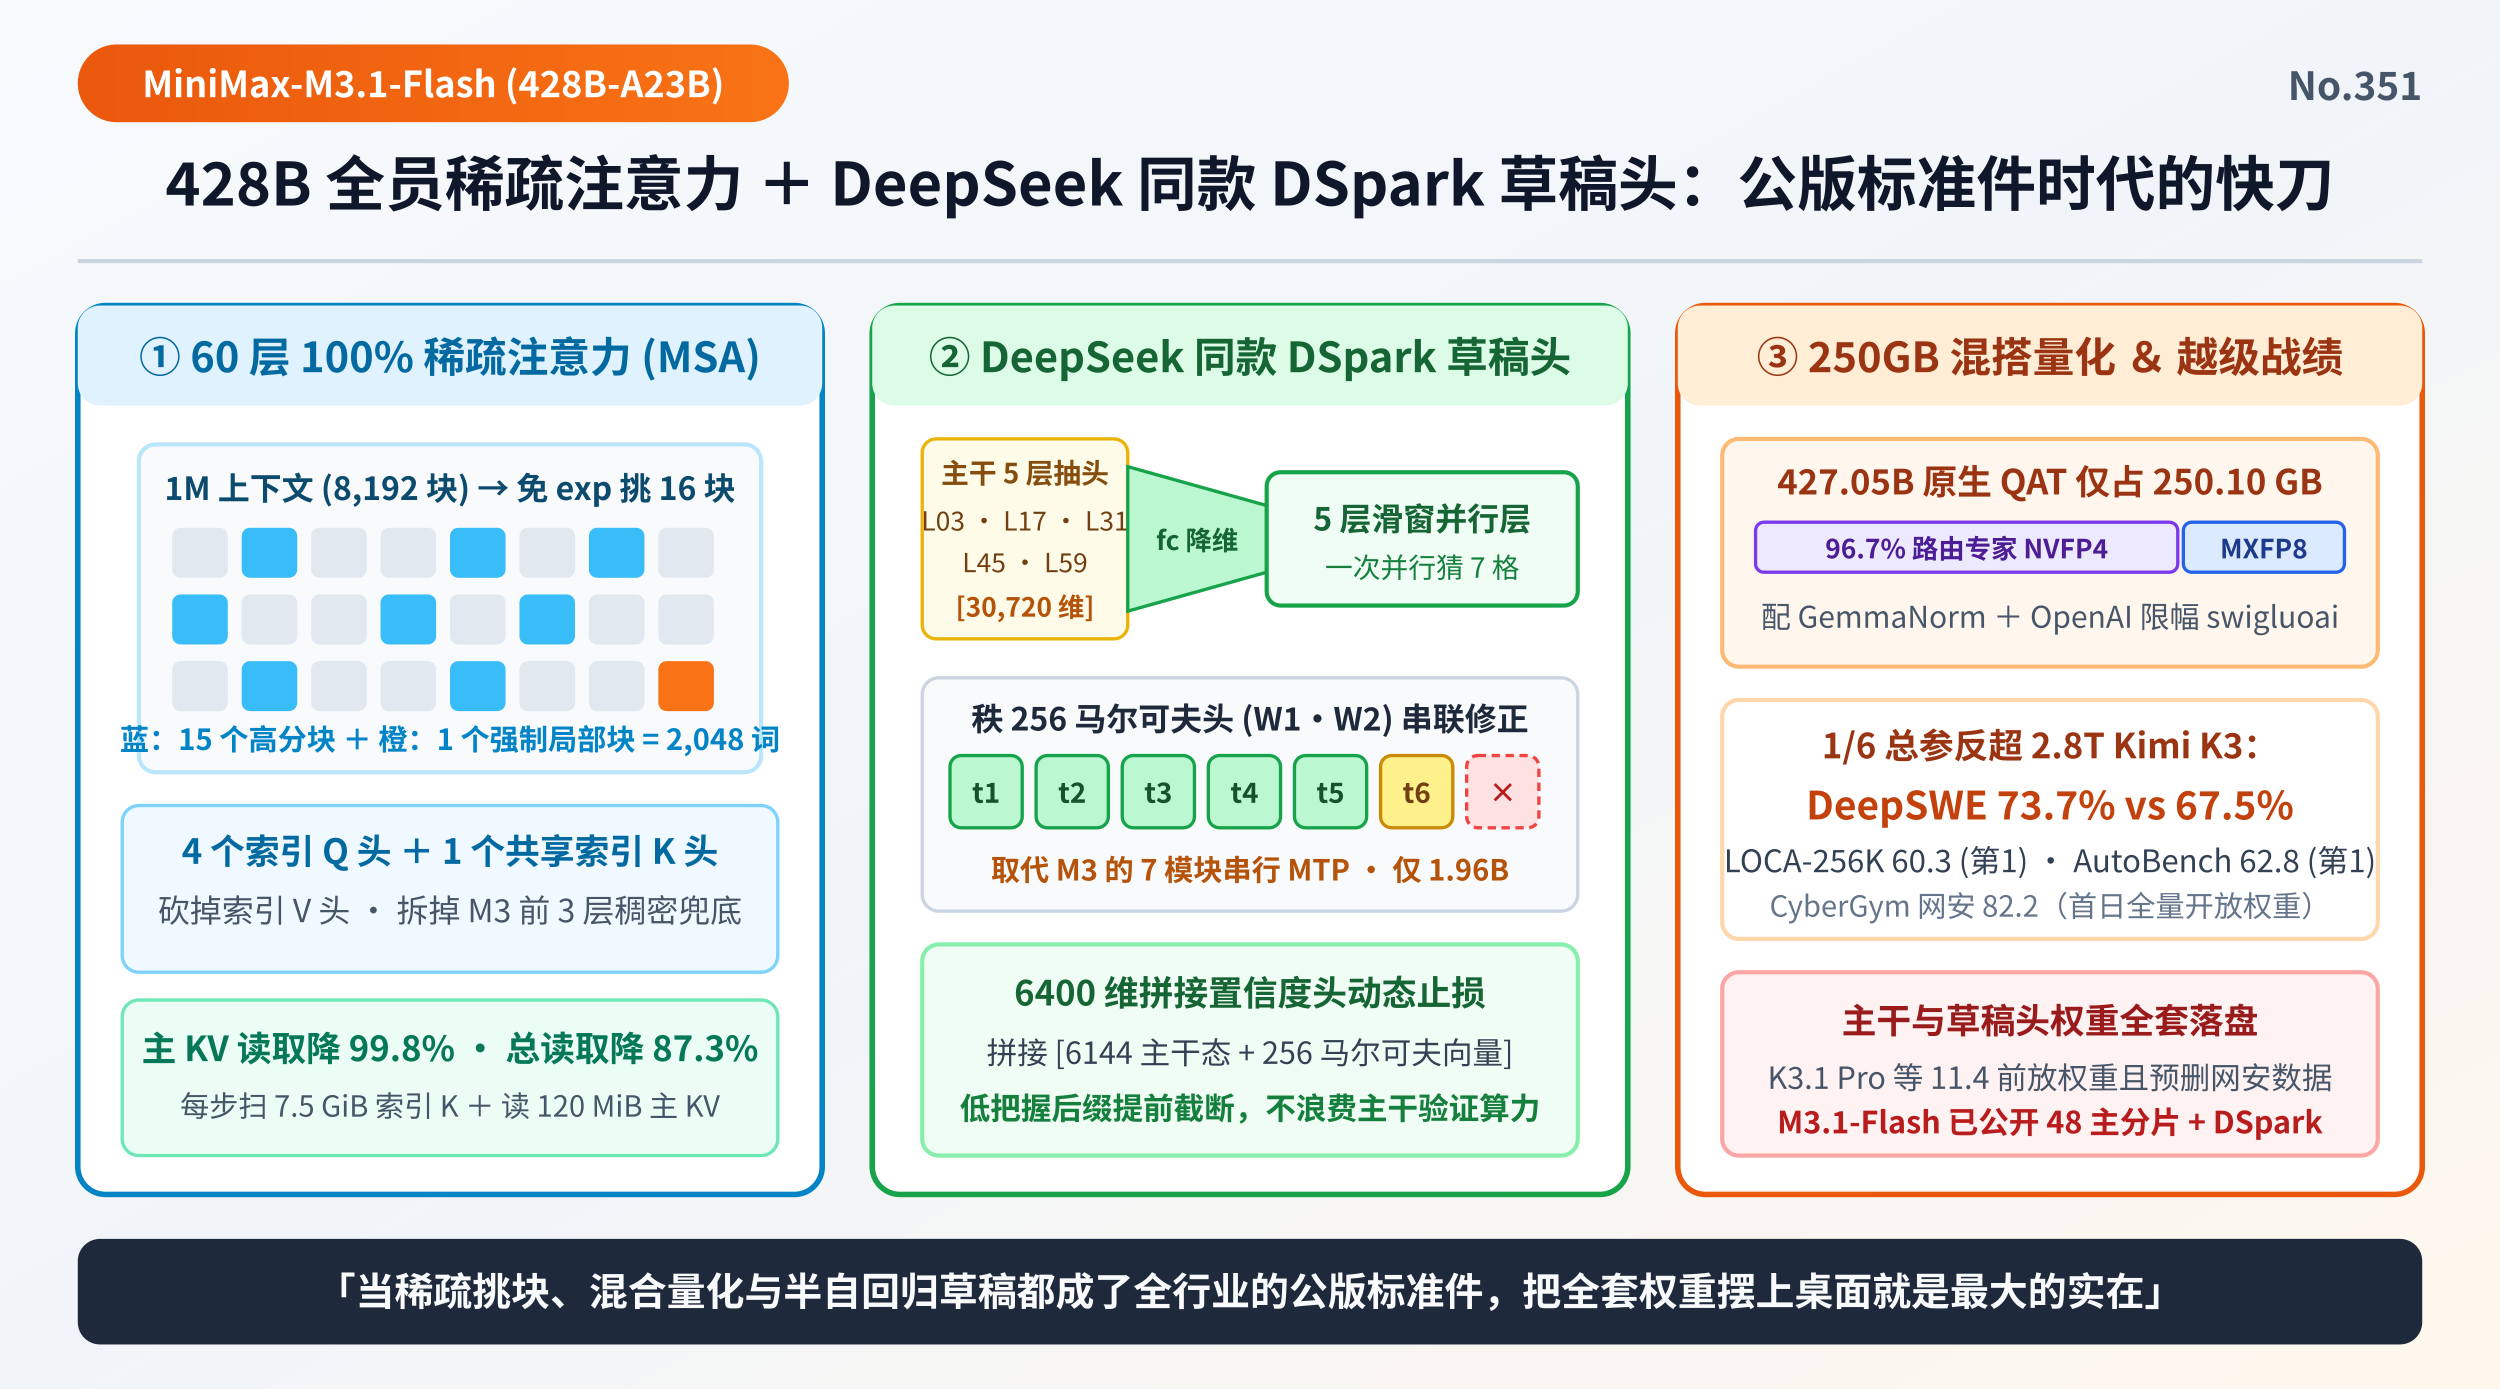
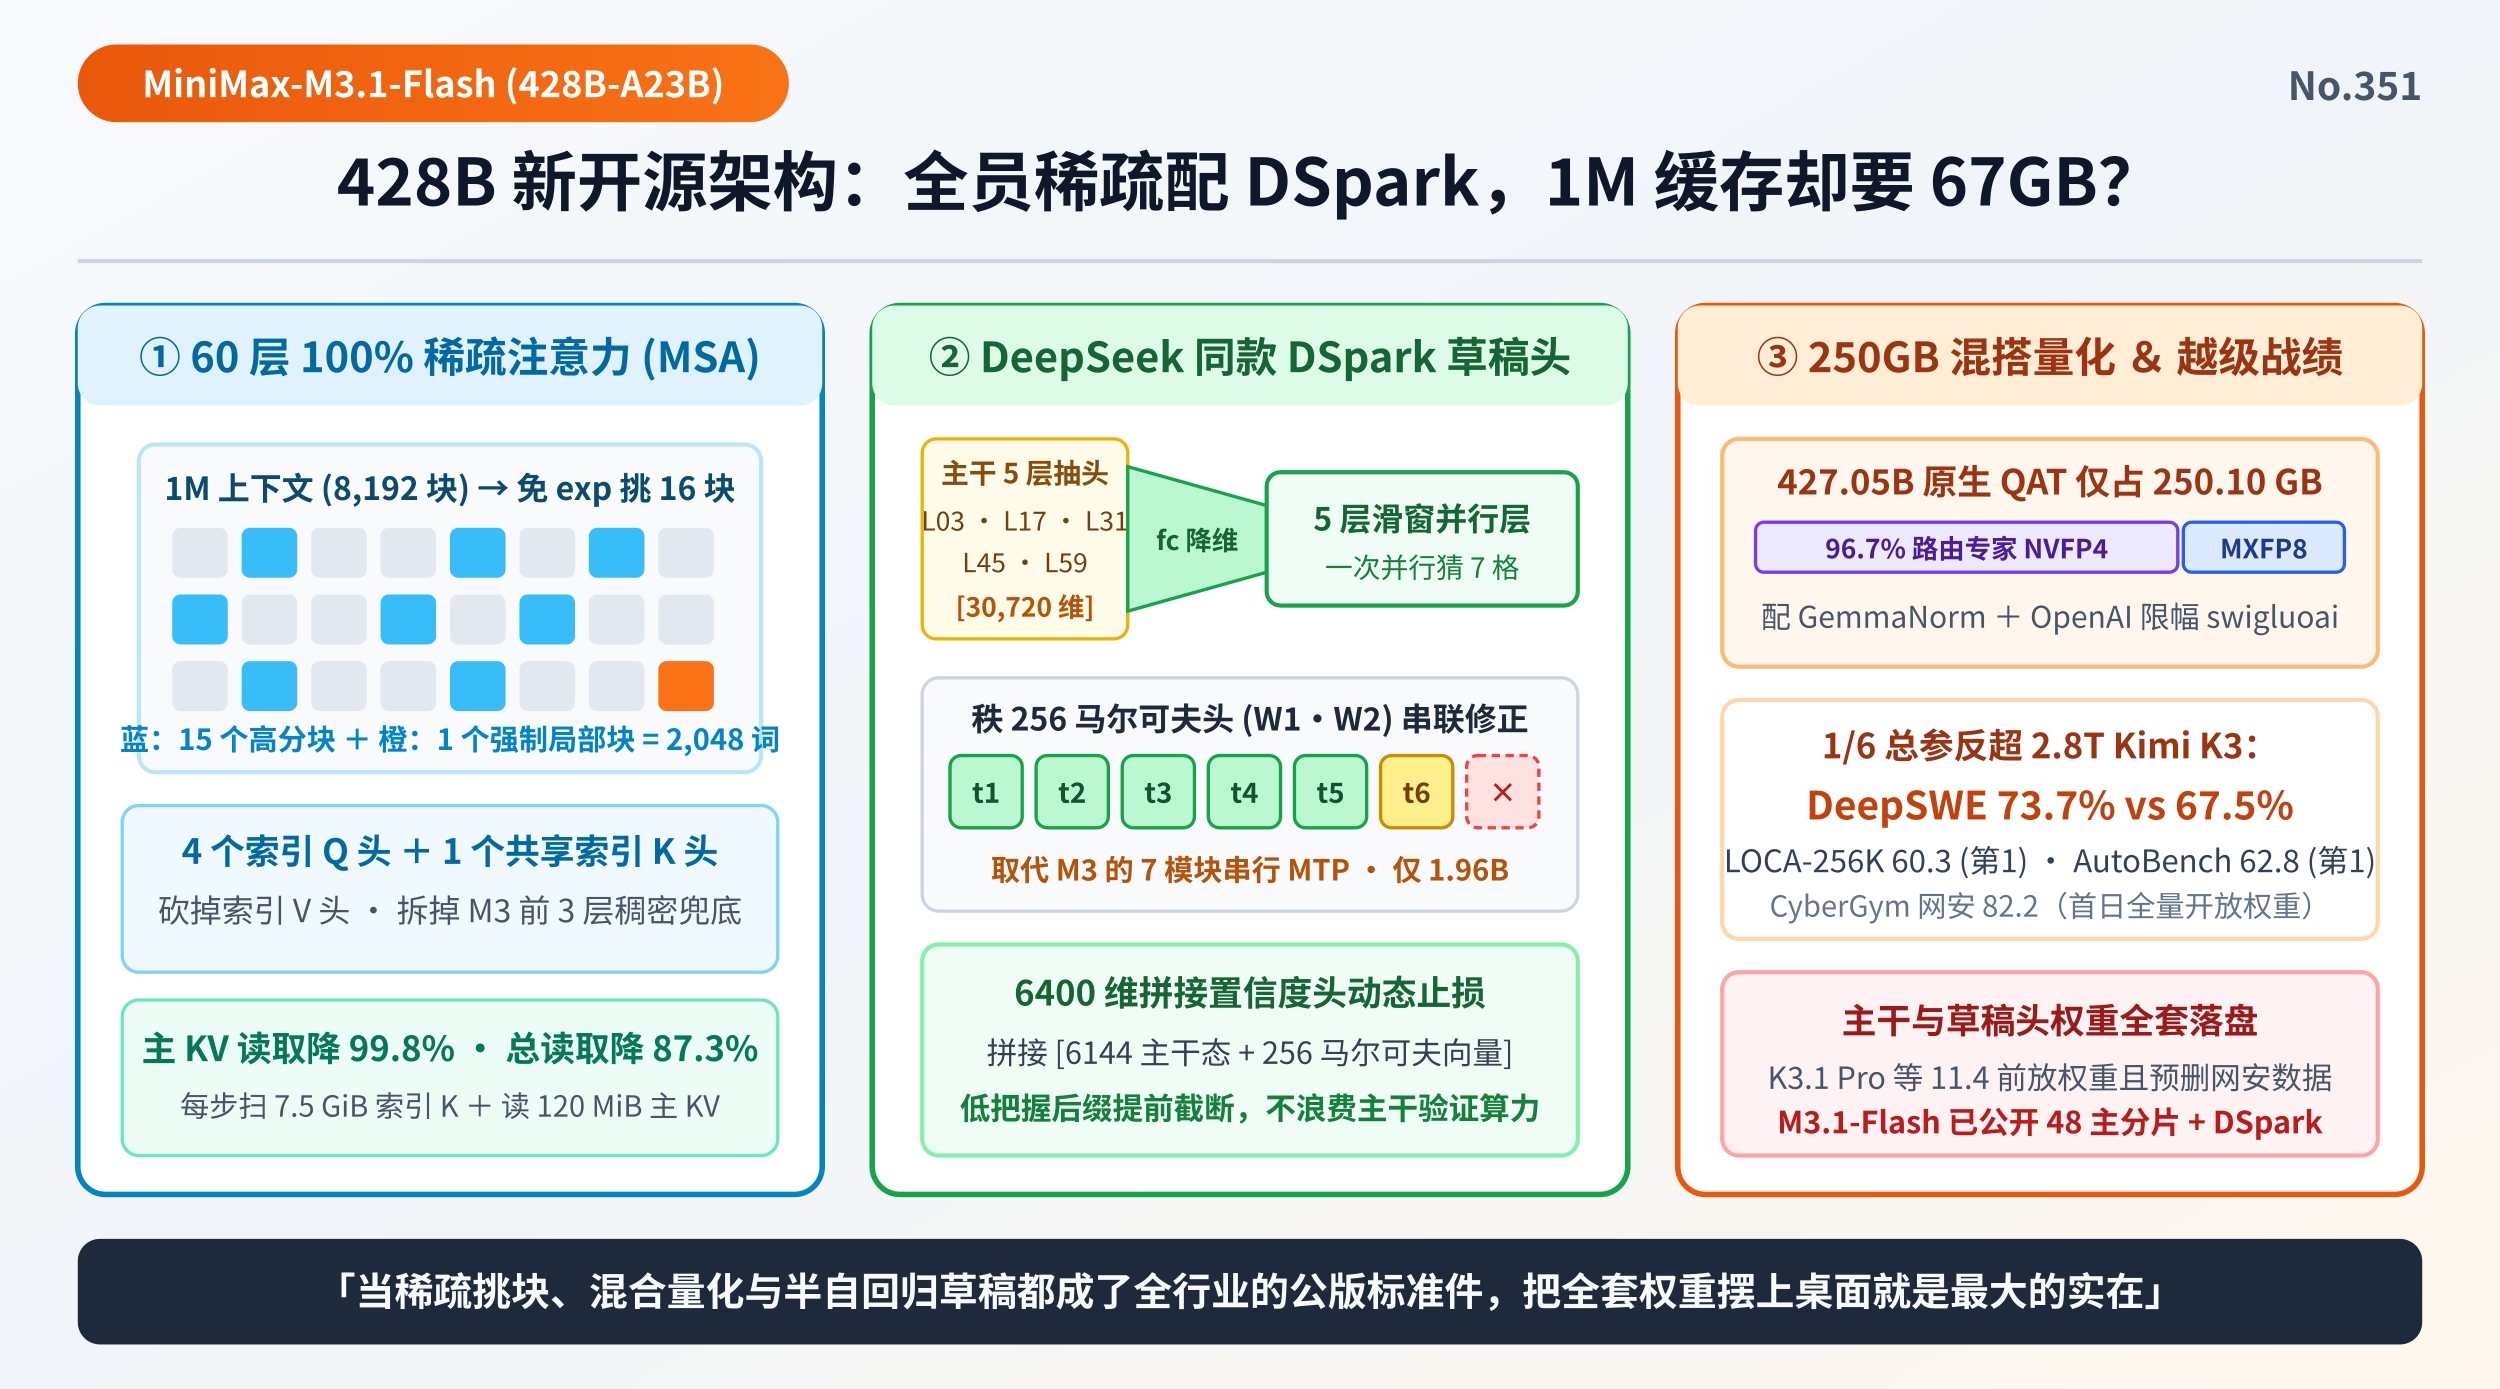
<svg xmlns="http://www.w3.org/2000/svg" viewBox="0 0 900 500" width="900" height="500" font-family="'WenQuanYi Micro Hei', 'Noto Sans CJK SC', sans-serif">
  <defs>
    <linearGradient id="bg351" x1="0" y1="0" x2="1" y2="1">
      <stop offset="0" stop-color="#f8fafc" />
      <stop offset="0.5" stop-color="#f1f5f9" />
      <stop offset="1" stop-color="#fff7ed" />
    </linearGradient>
    <linearGradient id="mmorange" x1="0" y1="0" x2="1" y2="0">
      <stop offset="0" stop-color="#ea580c" />
      <stop offset="1" stop-color="#f97316" />
    </linearGradient>
  </defs>
  <rect width="900" height="500" fill="url(#bg351)" />
  <rect x="28" y="16" width="256" height="28" rx="14" fill="url(#mmorange)" />
  <text x="156" y="35" text-anchor="middle" fill="#ffffff" font-size="13" font-weight="bold">MiniMax-M3.1-Flash (428B-A23B)</text>
  <text x="872" y="36" text-anchor="end" fill="#475569" font-size="14" font-weight="bold">No.351</text>
-   <text x="450" y="74" text-anchor="middle" fill="#0f172a" font-size="21.5" font-weight="bold">428B 全员稀疏注意力 ＋ DeepSeek 同款 DSpark 草稿头：公版标准件时代的快刀</text>
+   <text x="450" y="74" text-anchor="middle" fill="#0f172a" font-size="23.5" font-weight="bold">428B 新开源架构：全员稀疏配 DSpark，1M 缓存却要 67GB？</text>
  <line x1="28" y1="94" x2="872" y2="94" stroke="#cbd5e1" stroke-width="1.5" />
  <g transform="translate(28, 110)">
    <rect x="0" y="0" width="268" height="320" rx="10" fill="#ffffff" stroke="#0284c7" stroke-width="2" />
    <rect x="0" y="0" width="268" height="36" rx="8" fill="#e0f2fe" />
    <text x="134" y="24" text-anchor="middle" fill="#0369a1" font-size="15" font-weight="bold">① 60 层 100% 稀疏注意力 (MSA)</text>
    <g transform="translate(22, 50)">
      <rect x="0" y="0" width="224" height="118" rx="6" fill="#f8fafc" stroke="#bae6fd" stroke-width="1.5" />
      <text x="112" y="20" text-anchor="middle" fill="#0c4a6e" font-size="11.5" font-weight="bold">1M 上下文 (8,192 块) → 免 exp 挑 16 块</text>
      <rect x="12" y="30" width="20" height="18" rx="3" fill="#e2e8f0" />
      <rect x="37" y="30" width="20" height="18" rx="3" fill="#38bdf8" />
      <rect x="62" y="30" width="20" height="18" rx="3" fill="#e2e8f0" />
      <rect x="87" y="30" width="20" height="18" rx="3" fill="#e2e8f0" />
      <rect x="112" y="30" width="20" height="18" rx="3" fill="#38bdf8" />
      <rect x="137" y="30" width="20" height="18" rx="3" fill="#e2e8f0" />
      <rect x="162" y="30" width="20" height="18" rx="3" fill="#38bdf8" />
      <rect x="187" y="30" width="20" height="18" rx="3" fill="#e2e8f0" />
      <rect x="12" y="54" width="20" height="18" rx="3" fill="#38bdf8" />
      <rect x="37" y="54" width="20" height="18" rx="3" fill="#e2e8f0" />
      <rect x="62" y="54" width="20" height="18" rx="3" fill="#e2e8f0" />
      <rect x="87" y="54" width="20" height="18" rx="3" fill="#38bdf8" />
      <rect x="112" y="54" width="20" height="18" rx="3" fill="#e2e8f0" />
      <rect x="137" y="54" width="20" height="18" rx="3" fill="#38bdf8" />
      <rect x="162" y="54" width="20" height="18" rx="3" fill="#e2e8f0" />
      <rect x="187" y="54" width="20" height="18" rx="3" fill="#e2e8f0" />
      <rect x="12" y="78" width="20" height="18" rx="3" fill="#e2e8f0" />
      <rect x="37" y="78" width="20" height="18" rx="3" fill="#38bdf8" />
      <rect x="62" y="78" width="20" height="18" rx="3" fill="#e2e8f0" />
      <rect x="87" y="78" width="20" height="18" rx="3" fill="#e2e8f0" />
      <rect x="112" y="78" width="20" height="18" rx="3" fill="#38bdf8" />
      <rect x="137" y="78" width="20" height="18" rx="3" fill="#e2e8f0" />
      <rect x="162" y="78" width="20" height="18" rx="3" fill="#e2e8f0" />
      <rect x="187" y="78" width="20" height="18" rx="3" fill="#f97316" />
      <text x="112" y="110" text-anchor="middle" fill="#0284c7" font-size="10.5" font-weight="bold">蓝：15 个高分块 ＋ 橙：1 个强制局部块 = 2,048 词</text>
    </g>
    <rect x="16" y="180" width="236" height="60" rx="6" fill="#f0f9ff" stroke="#7dd3fc" stroke-width="1.2" />
    <text x="134" y="201" text-anchor="middle" fill="#0369a1" font-size="12.5" font-weight="bold">4 个索引 Q 头 ＋ 1 个共享索引 K 头</text>
    <text x="134" y="222" text-anchor="middle" fill="#475569" font-size="11.5">砍掉索引 V 头 · 拆掉 M3 前 3 层稠密兜底</text>
    <rect x="16" y="250" width="236" height="56" rx="6" fill="#ecfdf5" stroke="#6ee7b7" stroke-width="1.2" />
    <text x="134" y="272" text-anchor="middle" fill="#047857" font-size="12.5" font-weight="bold">主 KV 读取降 99.8% · 总读取降 87.3%</text>
    <text x="134" y="292" text-anchor="middle" fill="#475569" font-size="10.5">每步扫 7.5 GiB 索引 K ＋ 读 120 MiB 主 KV</text>
  </g>
  <g transform="translate(314, 110)">
    <rect x="0" y="0" width="272" height="320" rx="10" fill="#ffffff" stroke="#16a34a" stroke-width="2" />
    <rect x="0" y="0" width="272" height="36" rx="8" fill="#dcfce7" />
    <text x="136" y="24" text-anchor="middle" fill="#166534" font-size="15" font-weight="bold">② DeepSeek 同款 DSpark 草稿头</text>
    <g transform="translate(18, 48)">
      <rect x="0" y="0" width="74" height="72" rx="5" fill="#fefce8" stroke="#eab308" stroke-width="1.2" />
      <text x="37" y="16" text-anchor="middle" fill="#854d0e" font-size="10" font-weight="bold">主干 5 层抽头</text>
      <text x="37" y="33" text-anchor="middle" fill="#713f12" font-size="9.5">L03 · L17 · L31</text>
      <text x="37" y="48" text-anchor="middle" fill="#713f12" font-size="9.5">L45 · L59</text>
      <text x="37" y="64" text-anchor="middle" fill="#b45309" font-size="9.5" font-weight="bold">[30,720 维]</text>
      <polygon points="74,10 124,24 124,48 74,62" fill="#bbf7d0" stroke="#16a34a" stroke-width="1.2" />
      <text x="99" y="40" text-anchor="middle" fill="#166534" font-size="9.5" font-weight="bold">fc 降维</text>
      <rect x="124" y="12" width="112" height="48" rx="5" fill="#f0fdf4" stroke="#16a34a" stroke-width="1.5" />
      <text x="180" y="33" text-anchor="middle" fill="#166534" font-size="11.5" font-weight="bold">5 层滑窗并行层</text>
      <text x="180" y="50" text-anchor="middle" fill="#15803d" font-size="10">一次并行猜 7 格</text>
    </g>
    <g transform="translate(18, 134)">
      <rect x="0" y="0" width="236" height="84" rx="6" fill="#f8fafc" stroke="#cbd5e1" stroke-width="1.2" />
      <text x="118" y="19" text-anchor="middle" fill="#1e293b" font-size="11.5" font-weight="bold">秩 256 马尔可夫头 (W1·W2) 串联修正</text>
      <rect x="10" y="28" width="26" height="26" rx="4" fill="#bbf7d0" stroke="#16a34a" stroke-width="1.2" />
      <rect x="41" y="28" width="26" height="26" rx="4" fill="#bbf7d0" stroke="#16a34a" stroke-width="1.2" />
      <rect x="72" y="28" width="26" height="26" rx="4" fill="#bbf7d0" stroke="#16a34a" stroke-width="1.2" />
      <rect x="103" y="28" width="26" height="26" rx="4" fill="#bbf7d0" stroke="#16a34a" stroke-width="1.2" />
      <rect x="134" y="28" width="26" height="26" rx="4" fill="#bbf7d0" stroke="#16a34a" stroke-width="1.2" />
      <rect x="165" y="28" width="26" height="26" rx="4" fill="#fef08a" stroke="#ca8a04" stroke-width="1.2" />
      <rect x="196" y="28" width="26" height="26" rx="4" fill="#fee2e2" stroke="#ef4444" stroke-width="1.2" stroke-dasharray="3,2" />
      <text x="23" y="45" text-anchor="middle" fill="#14532d" font-size="10" font-weight="bold">t1</text>
      <text x="54" y="45" text-anchor="middle" fill="#14532d" font-size="10" font-weight="bold">t2</text>
      <text x="85" y="45" text-anchor="middle" fill="#14532d" font-size="10" font-weight="bold">t3</text>
      <text x="116" y="45" text-anchor="middle" fill="#14532d" font-size="10" font-weight="bold">t4</text>
      <text x="147" y="45" text-anchor="middle" fill="#14532d" font-size="10" font-weight="bold">t5</text>
      <text x="178" y="45" text-anchor="middle" fill="#713f12" font-size="10" font-weight="bold">t6</text>
      <text x="209" y="45" text-anchor="middle" fill="#b91c1c" font-size="10" font-weight="bold">×</text>
      <text x="118" y="73" text-anchor="middle" fill="#b45309" font-size="10.5" font-weight="bold">取代 M3 的 7 模块串行 MTP · 仅 1.96B</text>
    </g>
    <rect x="18" y="230" width="236" height="76" rx="6" fill="#f0fdf4" stroke="#86efac" stroke-width="1.5" />
    <text x="136" y="252" text-anchor="middle" fill="#166534" font-size="12.5" font-weight="bold">6400 维拼接置信度头动态止损</text>
    <text x="136" y="273" text-anchor="middle" fill="#334155" font-size="11">拼接 [6144 主干态 + 256 马尔可夫向量]</text>
    <text x="136" y="293" text-anchor="middle" fill="#15803d" font-size="11" font-weight="bold">低把握后缀提前截断，不浪费主干验证算力</text>
  </g>
  <g transform="translate(604, 110)">
    <rect x="0" y="0" width="268" height="320" rx="10" fill="#ffffff" stroke="#ea580c" stroke-width="2" />
    <rect x="0" y="0" width="268" height="36" rx="8" fill="#ffedd5" />
    <text x="134" y="24" text-anchor="middle" fill="#9a3412" font-size="15" font-weight="bold">③ 250GB 混搭量化 ＆ 越级战绩</text>
    <rect x="16" y="48" width="236" height="82" rx="6" fill="#fff7ed" stroke="#fdba74" stroke-width="1.5" />
    <text x="134" y="68" text-anchor="middle" fill="#9a3412" font-size="12.5" font-weight="bold">427.05B 原生 QAT 仅占 250.10 GB</text>
    <rect x="28" y="78" width="152" height="18" rx="3" fill="#ede9fe" stroke="#7c3aed" stroke-width="1.2" />
    <text x="104" y="91" text-anchor="middle" fill="#4c1d95" font-size="9.5" font-weight="bold">96.7% 路由专家 NVFP4</text>
    <rect x="182" y="78" width="58" height="18" rx="3" fill="#dbeafe" stroke="#2563eb" stroke-width="1.2" />
    <text x="211" y="91" text-anchor="middle" fill="#1e3a8a" font-size="9.5" font-weight="bold">MXFP8</text>
    <text x="134" y="116" text-anchor="middle" fill="#475569" font-size="10.8">配 GemmaNorm ＋ OpenAI 限幅 swigluoai</text>
    <rect x="16" y="142" width="236" height="86" rx="6" fill="#ffffff" stroke="#fed7aa" stroke-width="1.5" />
    <text x="134" y="163" text-anchor="middle" fill="#9a3412" font-size="12.5" font-weight="bold">1/6 总参反超 2.8T Kimi K3：</text>
    <text x="134" y="185" text-anchor="middle" fill="#c2410c" font-size="14" font-weight="bold">DeepSWE 73.7% vs 67.5%</text>
    <text x="134" y="204" text-anchor="middle" fill="#334155" font-size="11.2">LOCA-256K 60.3 (第1) · AutoBench 62.8 (第1)</text>
    <text x="134" y="220" text-anchor="middle" fill="#64748b" font-size="10.5">CyberGym 网安 82.2（首日全量开放权重）</text>
    <rect x="16" y="240" width="236" height="66" rx="6" fill="#fef2f2" stroke="#fca5a5" stroke-width="1.5" />
    <text x="134" y="262" text-anchor="middle" fill="#991b1b" font-size="12.5" font-weight="bold">主干与草稿头权重全套落盘</text>
    <text x="134" y="282" text-anchor="middle" fill="#475569" font-size="11">K3.1 Pro 等 11.4 前放权重且预删网安数据</text>
    <text x="134" y="298" text-anchor="middle" fill="#b91c1c" font-size="11" font-weight="bold">M3.1-Flash 已公开 48 主分片 + DSpark</text>
  </g>
  <rect x="28" y="446" width="844" height="38" rx="8" fill="#1e293b" />
  <text x="450" y="470" text-anchor="middle" fill="#f8fafc" font-size="14" font-weight="bold">「当稀疏挑块、混合量化与半自回归草稿都成了全行业的公版标准件，把全套权重摆上桌面就是最大的实在」</text>
</svg>
